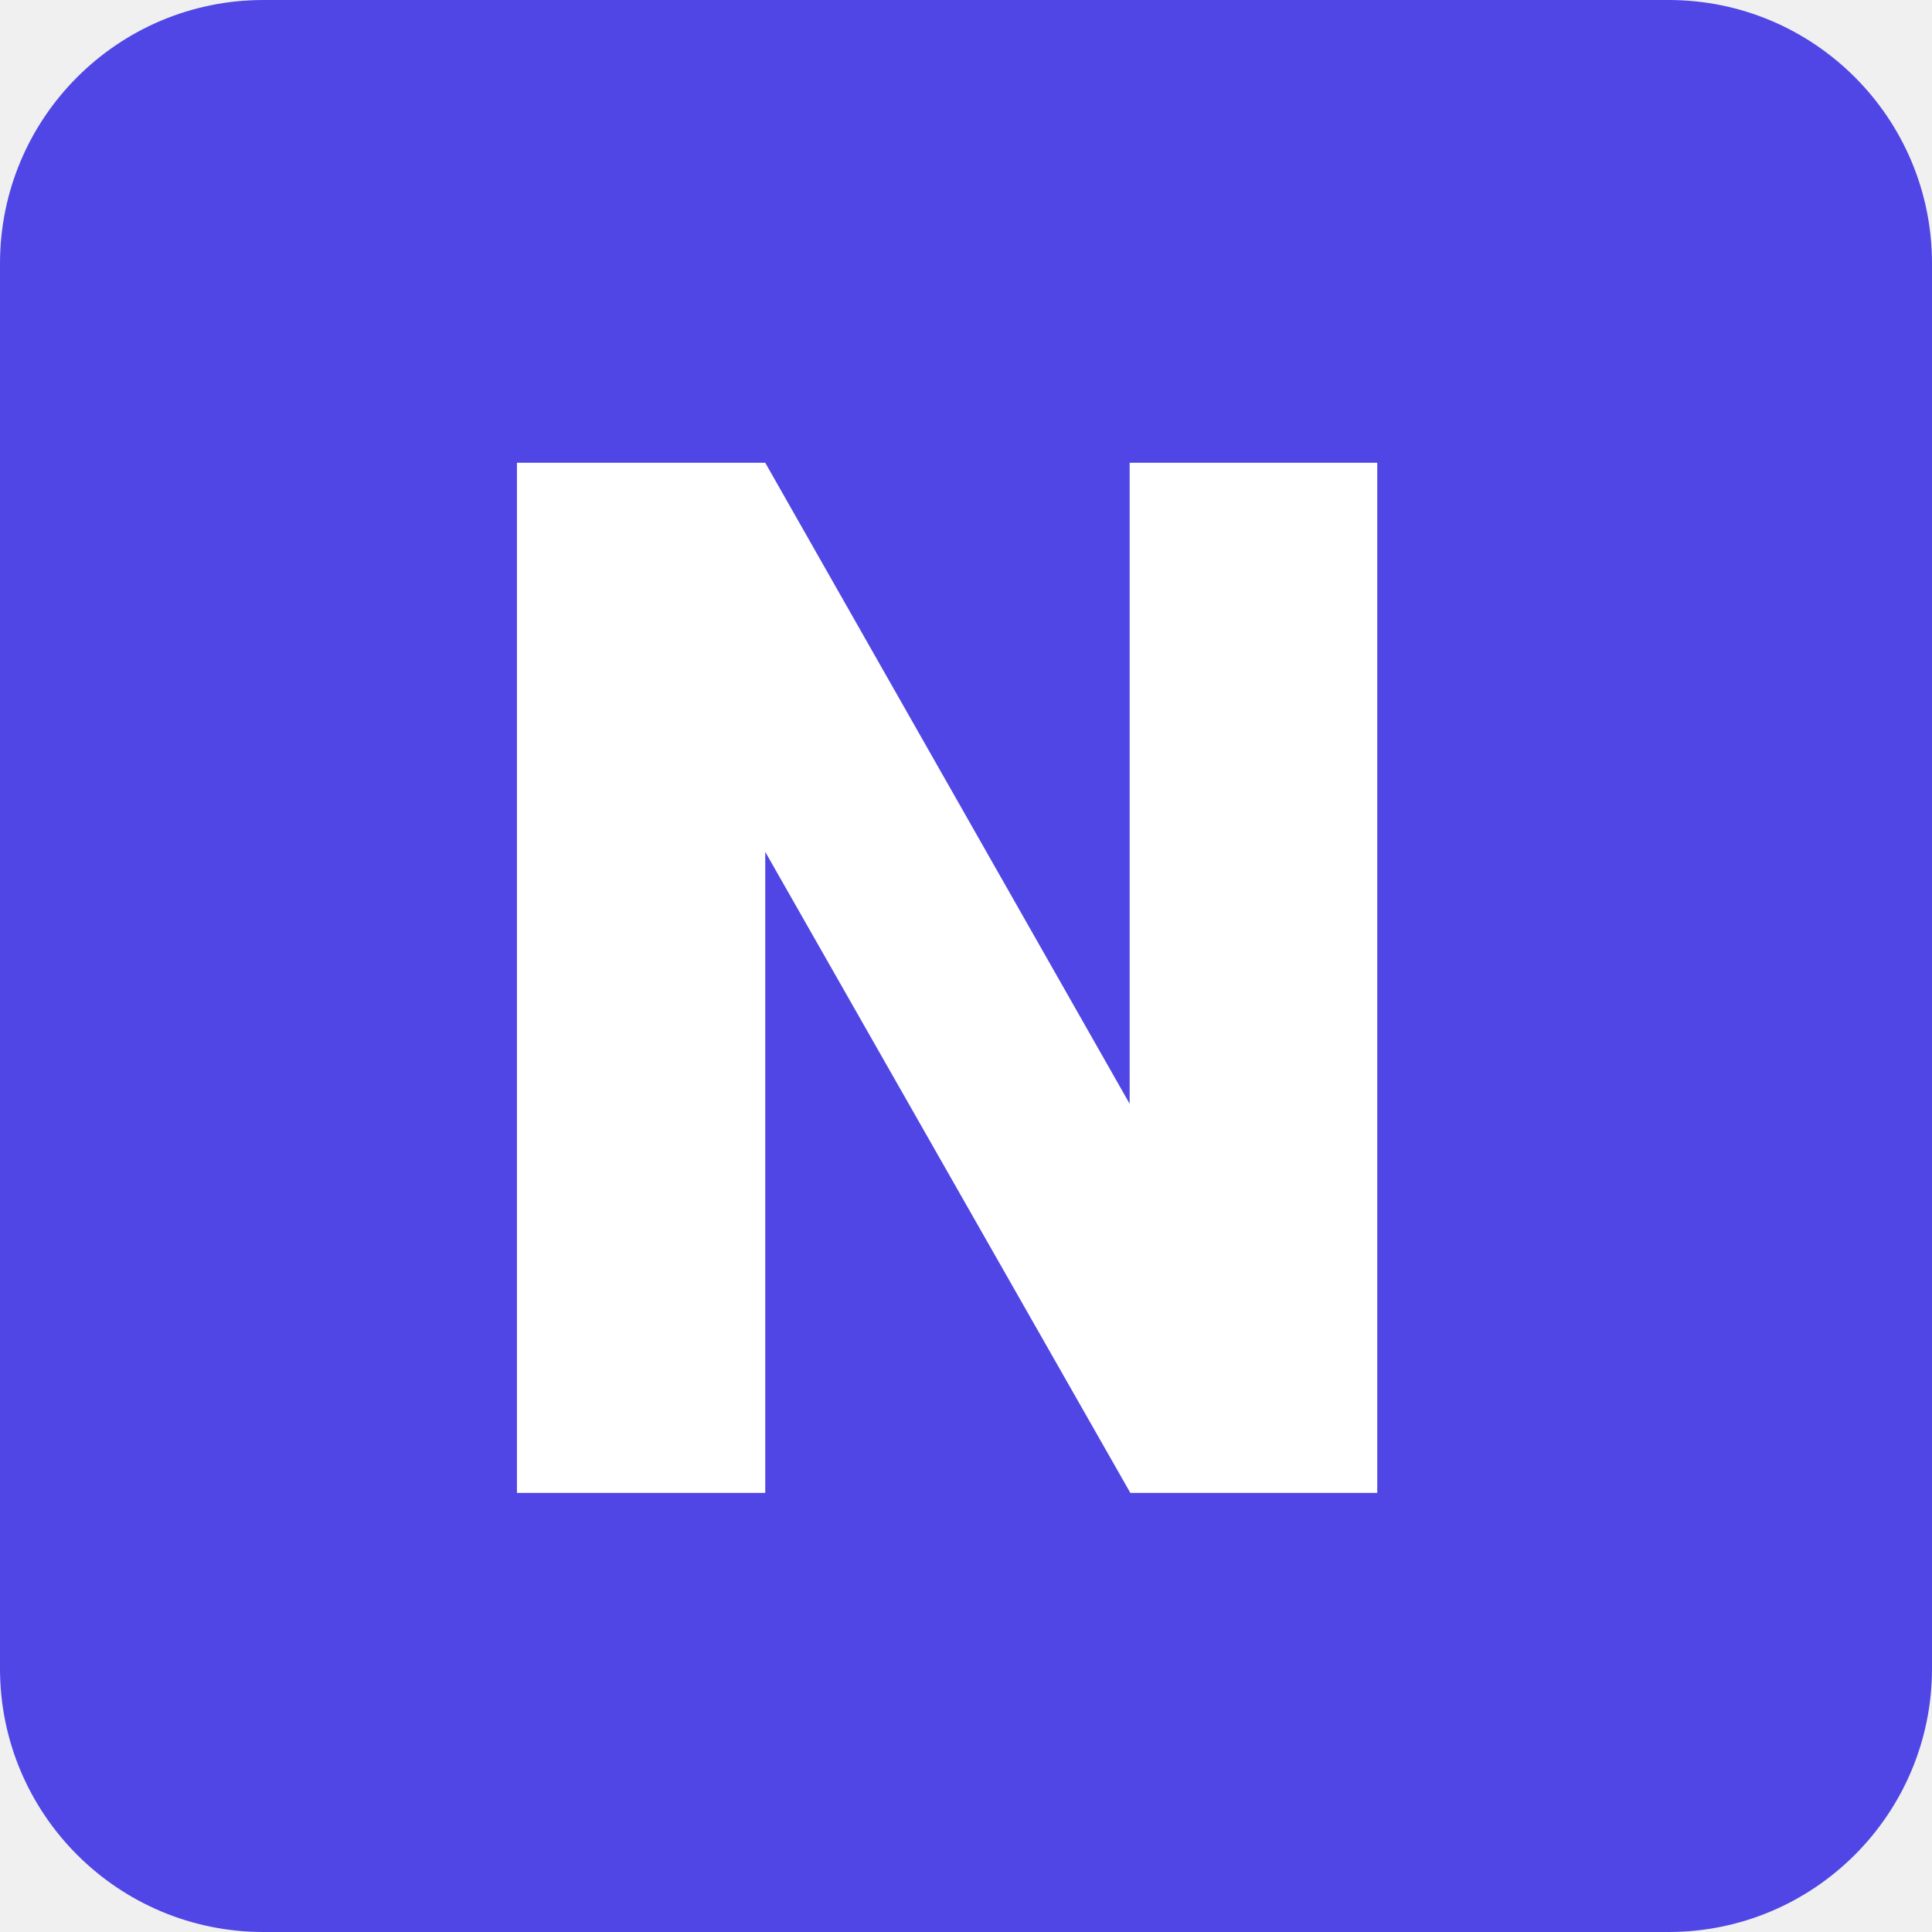
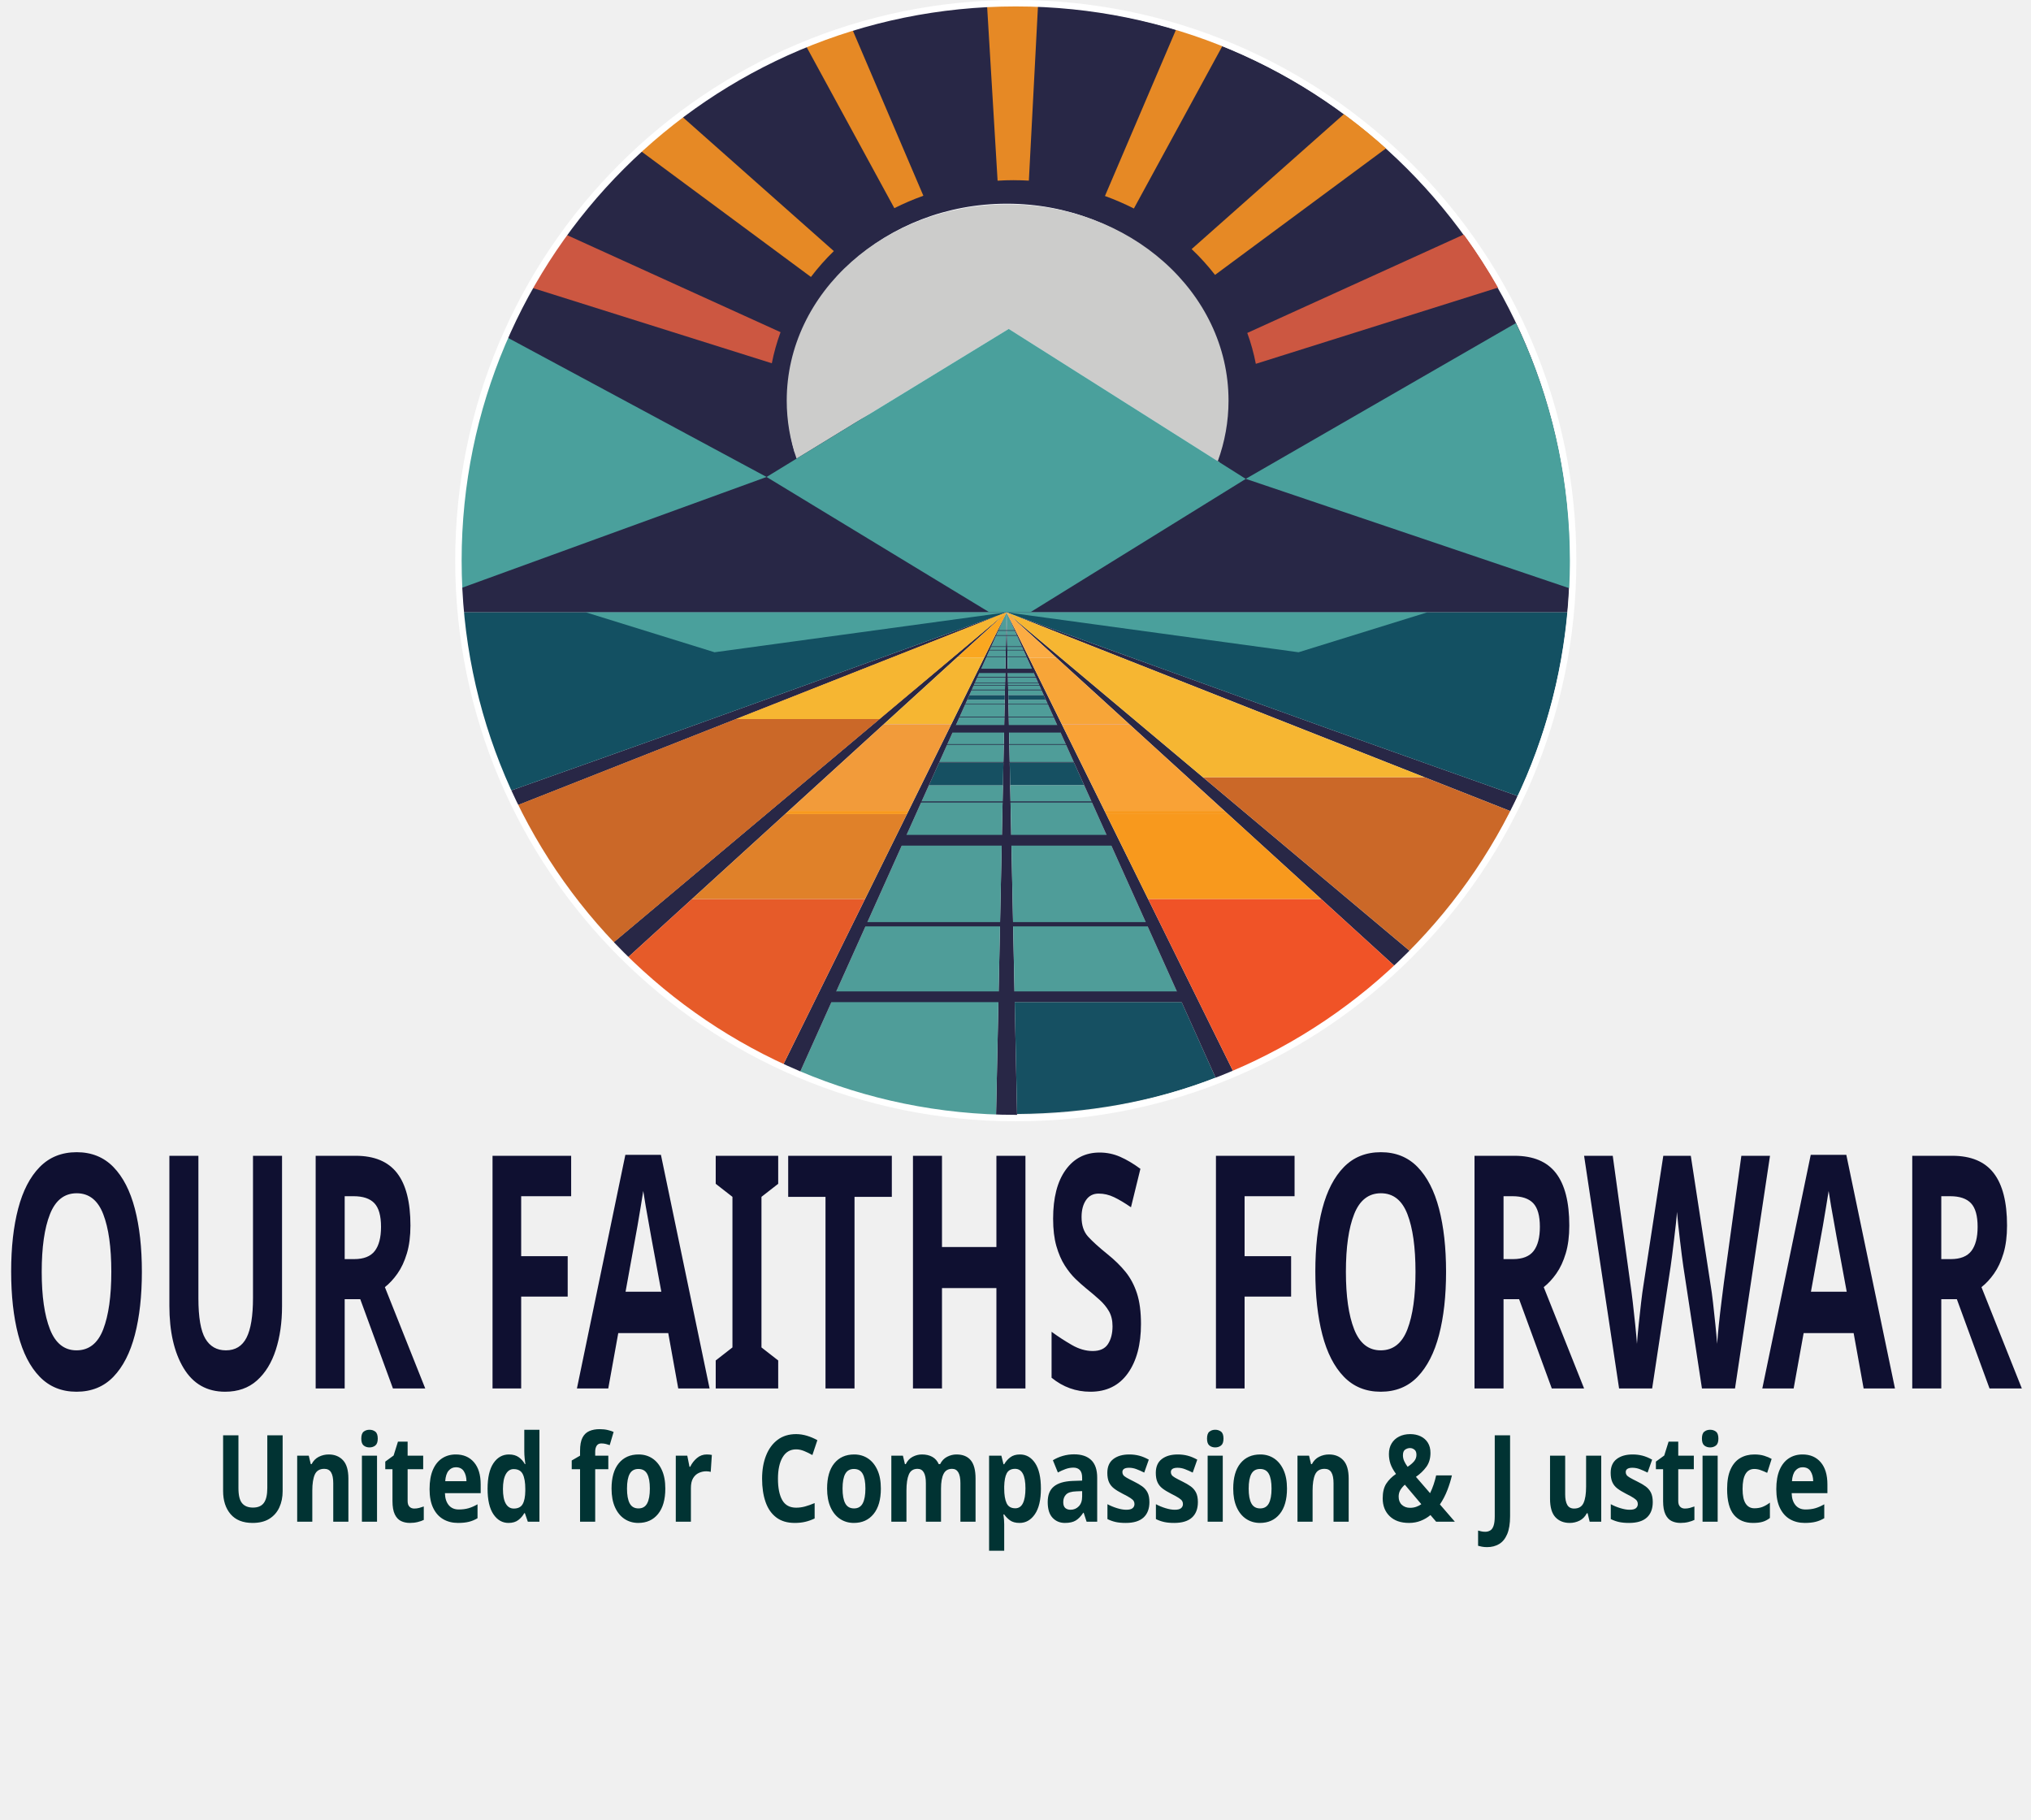
- <svg xmlns="http://www.w3.org/2000/svg" width="44" height="44" viewBox="0 0 44 44" fill="none">
-   <rect width="44" height="44" rx="6" fill="#4F46E5" />
-   <path d="M31.366 34H25.743L17.428 19.401V34H11.773V10.539H17.428L25.727 25.138V10.539H31.366V34Z" fill="white" />
+ <svg xmlns="http://www.w3.org/2000/svg" viewBox="0 0 947 848.24">
+   <defs>
+     <style>
+       .cls-1 {
+         fill: #f6b632;
+       }
+ 
+       .cls-2 {
+         fill: #cccccb;
+       }
+ 
+       .cls-3 {
+         stroke-width: .3px;
+       }
+ 
+       .cls-3, .cls-4, .cls-5, .cls-6, .cls-7, .cls-8, .cls-9, .cls-10 {
+         stroke-miterlimit: 10;
+       }
+ 
+       .cls-3, .cls-4, .cls-5, .cls-11, .cls-8, .cls-9, .cls-10 {
+         fill: #282746;
+       }
+ 
+       .cls-3, .cls-4, .cls-5, .cls-8, .cls-9, .cls-10 {
+         stroke: #282746;
+       }
+ 
+       .cls-4 {
+         stroke-width: 2px;
+       }
+ 
+       .cls-12 {
+         fill: #e65b29;
+       }
+ 
+       .cls-13 {
+         fill: #fbac43;
+       }
+ 
+       .cls-14 {
+         fill: #c66b3f;
+       }
+ 
+       .cls-5 {
+         stroke-width: .25px;
+       }
+ 
+       .cls-15 {
+         fill: #cc5741;
+       }
+ 
+       .cls-16 {
+         fill: #f7a538;
+       }
+ 
+       .cls-17, .cls-6 {
+         fill: none;
+       }
+ 
+       .cls-18 {
+         fill: #4f9d99;
+       }
+ 
+       .cls-19 {
+         fill: #135062;
+       }
+ 
+       .cls-20 {
+         fill: #013333;
+         font-family: SegoePrint-Bold, 'Segoe Print';
+         font-size: 56.4px;
+       }
+ 
+       .cls-20, .cls-21 {
+         font-weight: 700;
+       }
+ 
+       .cls-22 {
+         letter-spacing: -.04em;
+       }
+ 
+       .cls-23 {
+         letter-spacing: -.02em;
+       }
+ 
+       .cls-24 {
+         fill: #4aa09c;
+       }
+ 
+       .cls-25 {
+         letter-spacing: -.03em;
+       }
+ 
+       .cls-6 {
+         stroke: #fff;
+         stroke-width: 3px;
+       }
+ 
+       .cls-26 {
+         fill: #d9892c;
+       }
+ 
+       .cls-27 {
+         fill: #165062;
+       }
+ 
+       .cls-28 {
+         letter-spacing: -.03em;
+       }
+ 
+       .cls-29 {
+         fill: #f29b3a;
+       }
+ 
+       .cls-21 {
+         fill: #0f1031;
+         font-family: CenturyGothic-Bold, 'Century Gothic';
+         font-size: 151.93px;
+       }
+ 
+       .cls-30 {
+         fill: #cb6828;
+       }
+ 
+       .cls-31 {
+         fill: #f05327;
+       }
+ 
+       .cls-7 {
+         fill: #f9fafd;
+         stroke: #f9fafd;
+       }
+ 
+       .cls-32 {
+         fill: #f9a236;
+       }
+ 
+       .cls-33 {
+         fill: #e08129;
+       }
+ 
+       .cls-8 {
+         stroke-width: 5px;
+       }
+ 
+       .cls-34 {
+         fill: #faa720;
+       }
+ 
+       .cls-35 {
+         fill: #d25644;
+       }
+ 
+       .cls-36 {
+         fill: #f8991d;
+       }
+ 
+       .cls-9 {
+         stroke-width: 3.5px;
+       }
+ 
+       .cls-10 {
+         stroke-width: .5px;
+       }
+ 
+       .cls-37 {
+         fill: #e68925;
+       }
+     </style>
+   </defs>
+   <g id="Layer_1" data-name="Layer 1">
+     <text class="cls-21" transform="translate(0 647.33) scale(.59 1)">
+       <tspan x="0" y="0">OUR FAITHS FORWARD</tspan>
+     </text>
+     <text class="cls-20" transform="translate(100 709.45) scale(.84 1)">
+       <tspan class="cls-23" x="0" y="0">United for </tspan>
+       <tspan class="cls-22" x="300.71" y="0">C</tspan>
+       <tspan class="cls-23" x="337.53" y="0">ompassion &amp; </tspan>
+       <tspan class="cls-28" x="705.59" y="0">J</tspan>
+       <tspan class="cls-25" x="737.12" y="0">ustice</tspan>
+     </text>
+     <text />
+   </g>
+   <g id="Layer_3" data-name="Layer 3">
+     <g>
+       <path class="cls-11" d="M730.81,285.48c.71-7.79,1.09-15.68,1.09-23.66C731.89,118.67,615.84,2.63,472.69,2.63S213.49,118.67,213.49,261.83c0,7.98.38,15.86,1.09,23.66h516.23Z" />
+       <path class="cls-7" d="M566.71,214.98c2.89-8.57,4.45-17.68,4.45-27.11,0-51.03-45.52-92.4-101.66-92.4s-101.66,41.37-101.66,92.4c0,7.78,1.06,15.34,3.06,22.56l98.61-50.64,97.21,55.19Z" />
+       <path class="cls-2" d="M470.34,153.34l97.48,61.68c3.25-8.9,5.01-18.39,5.01-28.25,0-50.53-46.11-91.5-103-91.5s-103,40.97-103,91.5c0,9.42,1.6,18.5,4.58,27.05l3.01-1.84,95.92-58.64Z" />
+       <polygon class="cls-24" points="580.86 223.27 561.15 235.47 553.38 240.28 497.34 274.96 487.84 280.84 480.38 285.46 461.32 285.46 452.12 279.87 445.1 275.61 389.12 241.62 385.66 239.52 357.43 222.37 371.41 213.82 374.42 211.98 470.34 153.34 567.82 215.02 570.2 216.53 580.86 223.27" />
+       <path class="cls-24" d="M235.5,156.78c-15.57,33.31-21.69,70.11-21.69,109.3,0,2.84.06,5.66.15,8.48l143.47-52.19-121.93-65.59Z" />
+       <path class="cls-37" d="M388.79,117.06l-70.94-62.88c-6.71,5.02-13.17,10.37-19.36,16.01l79.63,58.93c3.23-4.26,6.79-8.29,10.67-12.06Z" />
+       <path class="cls-37" d="M430.54,91.26l-33.08-77.44c-7.35,2.24-14.56,4.79-21.62,7.65l41.17,75.58c4.34-2.19,8.86-4.12,13.52-5.79Z" />
+       <path class="cls-37" d="M472.69,84.01c2.37,0,4.71.07,7.04.2l4.25-81.35c-3.64-.15-7.3-.24-10.97-.24-4.27,0-8.52.11-12.75.31l4.89,81.31c2.49-.15,5-.24,7.54-.24Z" />
+       <path class="cls-37" d="M528.7,97.21l41.3-75.82c-7.06-2.85-14.28-5.4-21.63-7.63l-33.16,77.62c4.65,1.68,9.16,3.64,13.49,5.83Z" />
+       <path class="cls-37" d="M566.54,128.16l79.79-59.04c-6.27-5.64-12.81-10.98-19.61-16l-71.09,63.01c3.96,3.75,7.6,7.78,10.91,12.03Z" />
+       <path class="cls-15" d="M585.56,169.62l113.01-35.56c-4.86-8.57-10.21-16.83-15.98-24.76l-101.02,45.92c1.7,4.66,3.04,9.47,3.99,14.4Z" />
+       <path class="cls-15" d="M363.95,154.87l-100.45-45.66c-5.79,7.93-11.14,16.2-16.01,24.78l112.39,35.37c.97-4.96,2.34-9.8,4.07-14.49Z" />
+       <path class="cls-24" d="M731.97,274.31c.15-3.56.24-7.14.24-10.73,0-40.39-8.89-78.88-25.38-112.96l-125.97,72.62,151.11,51.08Z" />
+       <path class="cls-11" d="M469.33,285.48l235.02,92.71c1.17-2.32,2.3-4.67,3.4-7.04-19.49-6.92-68.06-24.16-86.85-30.89-37.93-13.6-151.57-54.78-151.57-54.78Z" />
+       <path class="cls-11" d="M317.76,340.26c-17.14,6.15-59.06,21.03-81.09,28.85,1.05,2.31,2.14,4.59,3.26,6.86l229.4-90.49s-113.64,41.18-151.57,54.78Z" />
+       <path class="cls-11" d="M284.82,440.4c2.24,2.36,4.54,4.66,6.87,6.94l177.64-161.85-184.51,154.91Z" />
+       <path class="cls-11" d="M650.42,450.48c2.42-2.28,4.79-4.61,7.12-6.98l-188.21-158.02,181.09,165Z" />
+       <path class="cls-11" d="M470.96,363.37l-1.63-77.88-4.92,235.4c2.75.09,5.51.15,8.28.15.52,0,1.04-.02,1.57-.02l-3.3-157.64" />
+       <path class="cls-19" d="M469.33,285.48h-254.75c2.68,29.59,10.32,57.75,22.1,83.63,22.02-7.82,63.94-22.7,81.09-28.85,37.93-13.6,151.57-54.78,151.57-54.78Z" />
+       <path class="cls-19" d="M620.9,340.26c18.79,6.74,67.36,23.98,86.85,30.89,12.32-26.44,20.3-55.3,23.05-85.67h-261.48s113.64,41.18,151.57,54.78Z" />
+       <g>
+         <path class="cls-14" d="M239.93,375.98c11.67,23.75,26.85,45.45,44.89,64.42l141.41-118.73h-48.63l-137.68,54.31Z" />
+         <polygon class="cls-26" points="377.61 321.67 426.24 321.67 469.33 285.48 377.61 321.67" />
+       </g>
+       <polygon class="cls-11" points="467.83 285.48 467.65 285.48 467.51 285.6 467.83 285.48" />
+       <polygon class="cls-24" points="333.17 304.09 273.17 285.48 469.33 285.48 469.33 285.48 333.17 304.09" />
+       <polygon class="cls-24" points="605.49 304.09 665.49 285.48 469.33 285.48 469.33 285.48 605.49 304.09" />
+       <line class="cls-19" x1="412.9" y1="410.97" x2="525.46" y2="410.52" />
+       <path class="cls-18" d="M372.52,500.95c28.41,11.92,59.4,18.91,91.89,19.93l3.24-154.75h-34.55l-60.58,134.82Z" />
+       <polygon class="cls-27" points="505.55 366.13 500.79 355.53 470.82 355.53 471.04 366.13 505.55 366.13" />
+       <polygon class="cls-27" points="467.87 355.53 437.86 355.53 433.09 366.13 467.64 366.13 467.7 363.28 467.87 355.53" />
+       <polygon class="cls-18" points="470.82 355.53 500.79 355.53 487.63 326.24 470.2 326.24 470.82 355.53" />
+       <polygon class="cls-18" points="469.35 285.56 470.16 324.08 486.66 324.08 469.35 285.56" />
+       <polygon class="cls-18" points="437.86 355.53 467.87 355.53 468.48 326.24 451.02 326.24 437.86 355.53" />
+       <polygon class="cls-18" points="469.33 285.48 451.99 324.08 468.52 324.08 469.33 285.48" />
+       <polygon class="cls-27" points="487.63 326.24 486.66 324.08 470.16 324.08 470.2 326.24 487.63 326.24" />
+       <polygon class="cls-27" points="451.99 324.08 451.02 326.24 468.48 326.24 468.52 324.08 451.99 324.08" />
+       <polygon class="cls-18" points="505.55 366.13 471.04 366.13 473.15 467.28 551 467.28 505.55 366.13" />
+       <path class="cls-27" d="M566.79,502.43l-15.79-35.15h-77.85l1.09,52.08c32.52-.25,63.93-5.75,92.55-16.92Z" />
+       <path class="cls-30" d="M239.93,375.97c11.67,23.75,26.85,45.46,44.89,64.43l125.24-105.16h-66.87l-103.25,40.73Z" />
+       <polygon class="cls-1" points="469.33 285.48 377.61 321.66 343.19 335.24 410.06 335.24 426.23 321.66 469.33 285.48" />
+       <path class="cls-30" d="M704.35,378.19l-40.14-15.83h-103.32l96.65,81.14c18.79-19.11,34.63-41.12,46.81-65.31Z" />
+       <polygon class="cls-1" points="607.72 340.08 469.33 285.48 534.35 340.08 560.89 362.36 664.21 362.36 607.72 340.08" />
+       <path class="cls-11" d="M364.65,497.49c2.6,1.19,5.22,2.35,7.87,3.46l96.82-215.47-104.69,212Z" />
+       <path class="cls-11" d="M567.18,503.26c2.71-1.06,5.38-2.17,8.04-3.32l-105.9-214.45,97.85,217.77Z" />
+       <line class="cls-8" x1="383.65" y1="464.71" x2="555.58" y2="464.71" />
+       <line class="cls-8" x1="418.99" y1="391.74" x2="519.83" y2="391.74" />
+       <line class="cls-9" x1="443.47" y1="339.78" x2="494.64" y2="339.78" />
+       <line class="cls-4" x1="456.45" y1="312.78" x2="482.11" y2="312.78" />
+       <line class="cls-4" x1="400.35" y1="430.9" x2="538.31" y2="430.9" />
+       <line class="cls-5" x1="465.25" y1="293.95" x2="473.5" y2="293.95" />
+       <line class="cls-10" x1="427.05" y1="373.87" x2="511.76" y2="373.87" />
+       <line class="cls-3" x1="436.67" y1="355.4" x2="502.61" y2="355.4" />
+       <line class="cls-3" x1="440.41" y1="347.07" x2="498.49" y2="347.07" />
+       <line class="cls-3" x1="446.39" y1="334.32" x2="492.45" y2="334.32" />
+       <line class="cls-5" x1="449.33" y1="328.32" x2="489.73" y2="328.32" />
+       <line class="cls-3" x1="452.42" y1="321.67" x2="486.55" y2="321.67" />
+       <line class="cls-5" x1="464.1" y1="296.27" x2="474.6" y2="296.27" />
+       <line class="cls-5" x1="461.97" y1="301.47" x2="476.72" y2="301.47" />
+       <line class="cls-5" x1="461.22" y1="303.1" x2="477.47" y2="303.1" />
+       <line class="cls-5" x1="453.98" y1="318.46" x2="485.23" y2="318.46" />
+       <line class="cls-5" x1="453.37" y1="319.5" x2="485.37" y2="319.5" />
+       <line class="cls-5" x1="459.59" y1="306.17" x2="478.84" y2="306.17" />
+       <line class="cls-3" x1="455.2" y1="315.78" x2="483.49" y2="315.78" />
+       <polygon class="cls-17" points="515.06 378.08 469.33 285.48 423.61 378.08 515.06 378.08" />
+       <path class="cls-12" d="M291.69,447.34c21.14,20.63,45.78,37.67,72.95,50.15l38.7-78.37h-80.68l-30.97,28.21Z" />
+       <path class="cls-31" d="M575.23,499.94c27.95-12.05,53.36-28.88,75.19-49.46l-34.42-31.36h-80.68l39.91,80.82Z" />
+       <polygon class="cls-17" points="495.15 337.76 469.33 285.48 443.52 337.76 495.15 337.76" />
+       <polygon class="cls-33" points="322.66 419.12 403.34 419.12 422.9 379.52 366.12 379.52 322.66 419.12" />
+       <polygon class="cls-36" points="535.32 419.12 616.01 419.12 572.54 379.52 515.77 379.52 535.32 419.12" />
+       <polygon class="cls-29" points="423.61 378.08 443.52 337.76 411.95 337.76 367.7 378.08 423.61 378.08" />
+       <polygon class="cls-32" points="515.06 378.08 570.96 378.08 526.71 337.76 495.15 337.76 515.06 378.08" />
+       <polygon class="cls-36" points="367.7 378.08 366.12 379.52 422.9 379.52 423.61 378.08 367.7 378.08" />
+       <polygon class="cls-36" points="515.06 378.08 515.77 379.52 572.54 379.52 570.96 378.08 515.06 378.08" />
+       <polygon class="cls-17" points="479.8 306.68 469.33 285.48 458.86 306.68 479.8 306.68" />
+       <polygon class="cls-34" points="469.33 285.48 446.07 306.68 458.86 306.68 469.33 285.48" />
+       <polygon class="cls-35" points="411.95 337.76 443.52 337.76 443.58 337.64 412.09 337.64 411.95 337.76" />
+       <polygon class="cls-35" points="495.15 337.76 526.71 337.76 526.58 337.64 495.09 337.64 495.15 337.76" />
+       <polygon class="cls-13" points="492.6 306.68 469.33 285.48 479.8 306.68 492.6 306.68" />
+       <polygon class="cls-1" points="446.07 306.68 412.09 337.64 443.58 337.64 458.86 306.68 446.07 306.68" />
+       <polygon class="cls-16" points="479.8 306.68 495.09 337.64 526.58 337.64 492.6 306.68 479.8 306.68" />
+       <circle class="cls-6" cx="473.63" cy="261.38" r="259.88" />
+     </g>
+   </g>
</svg>
